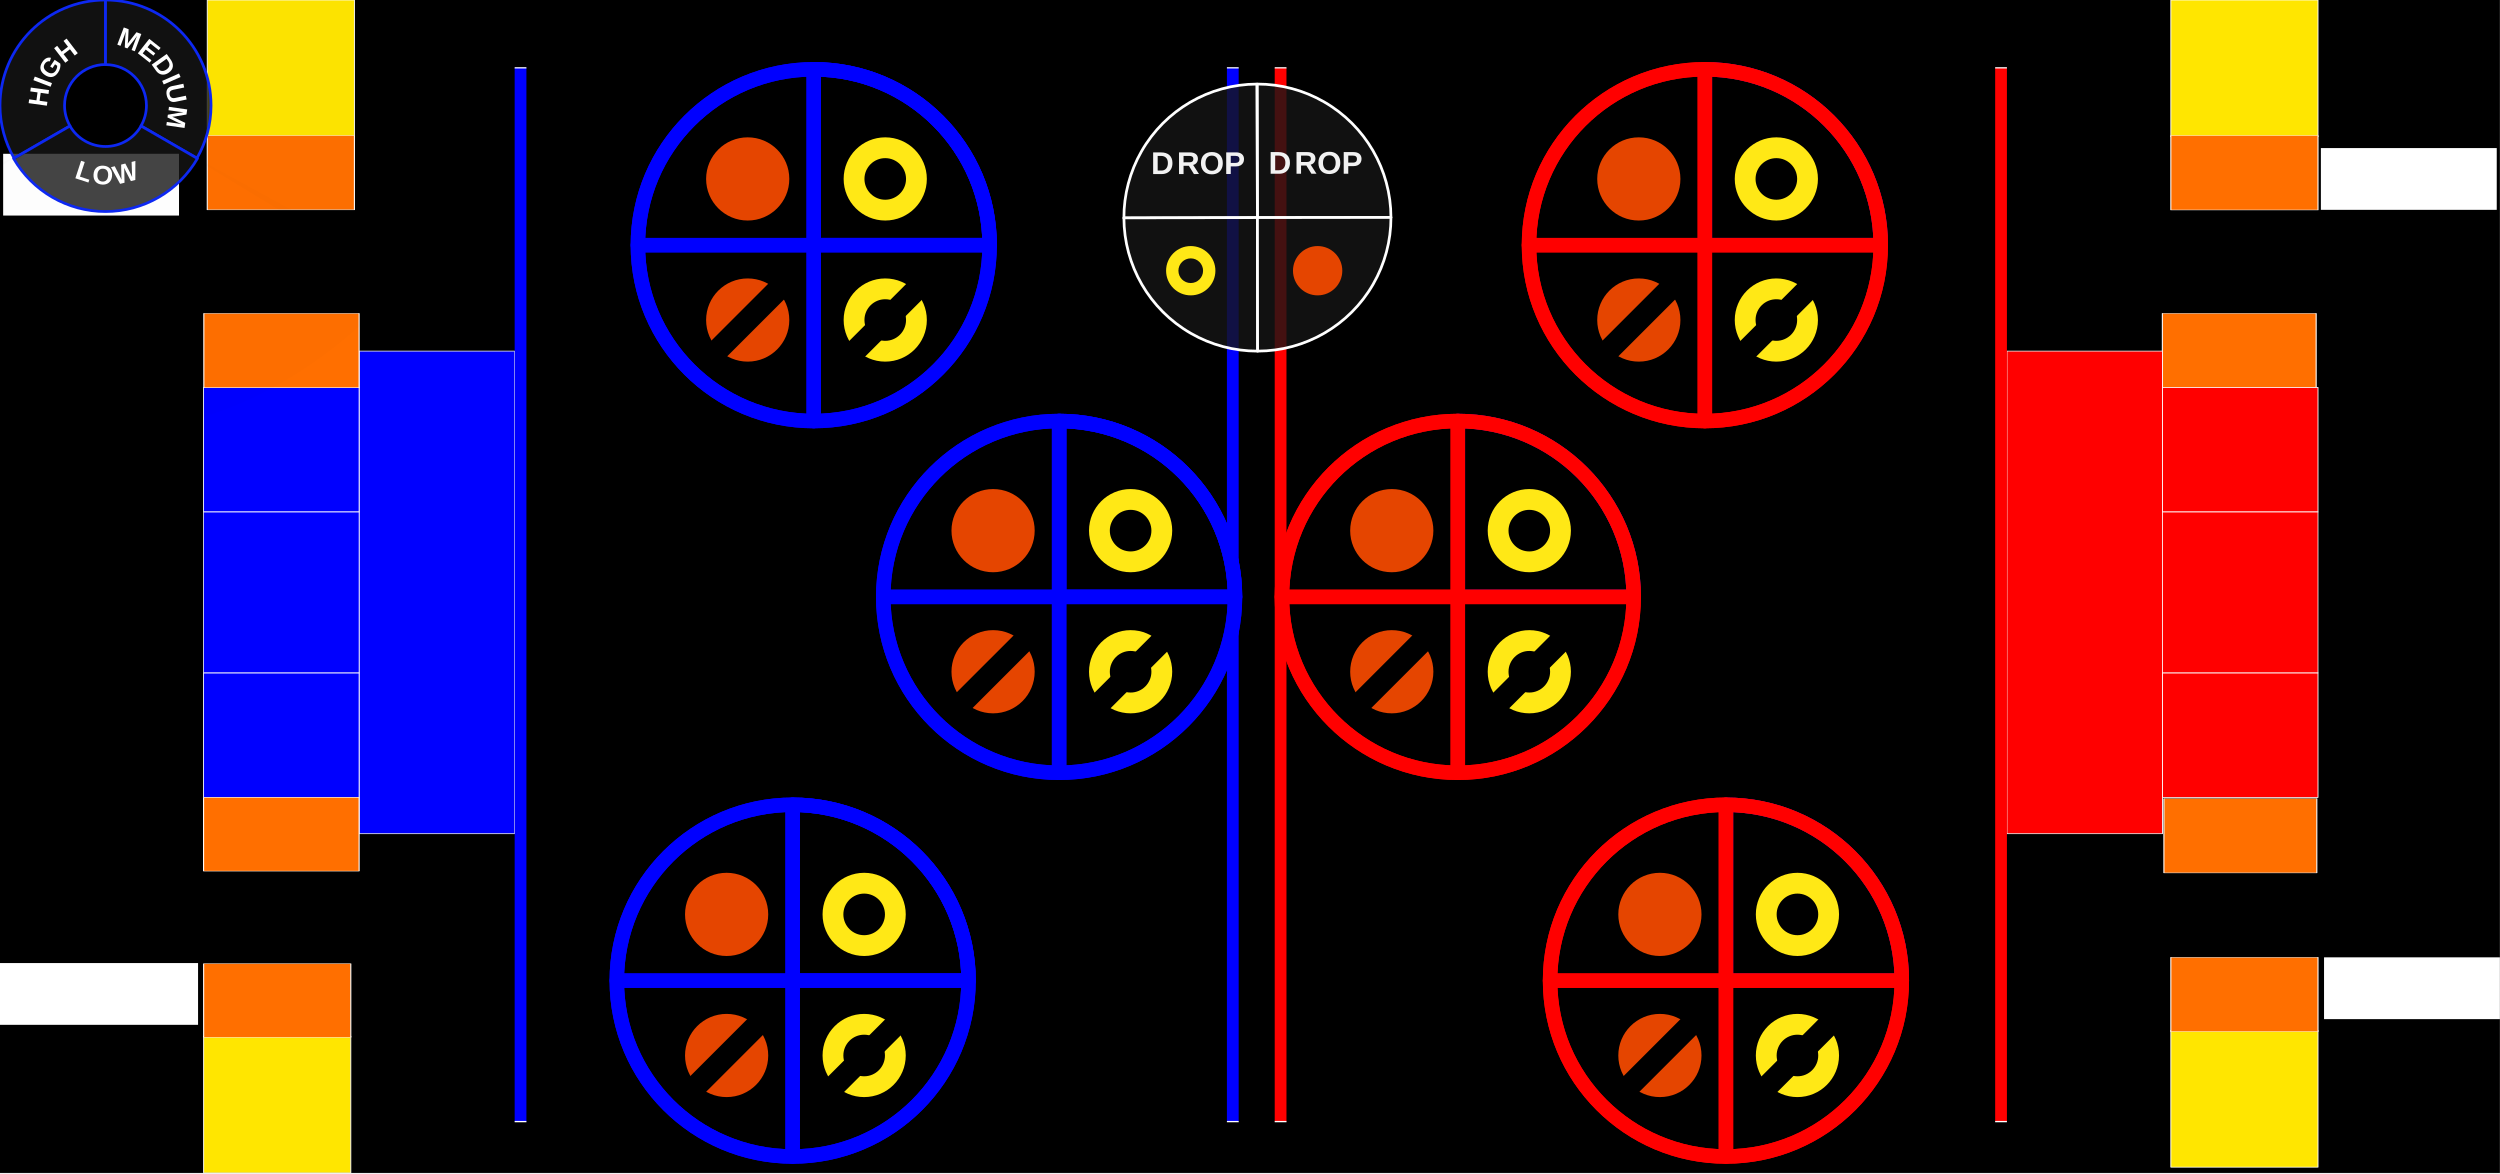
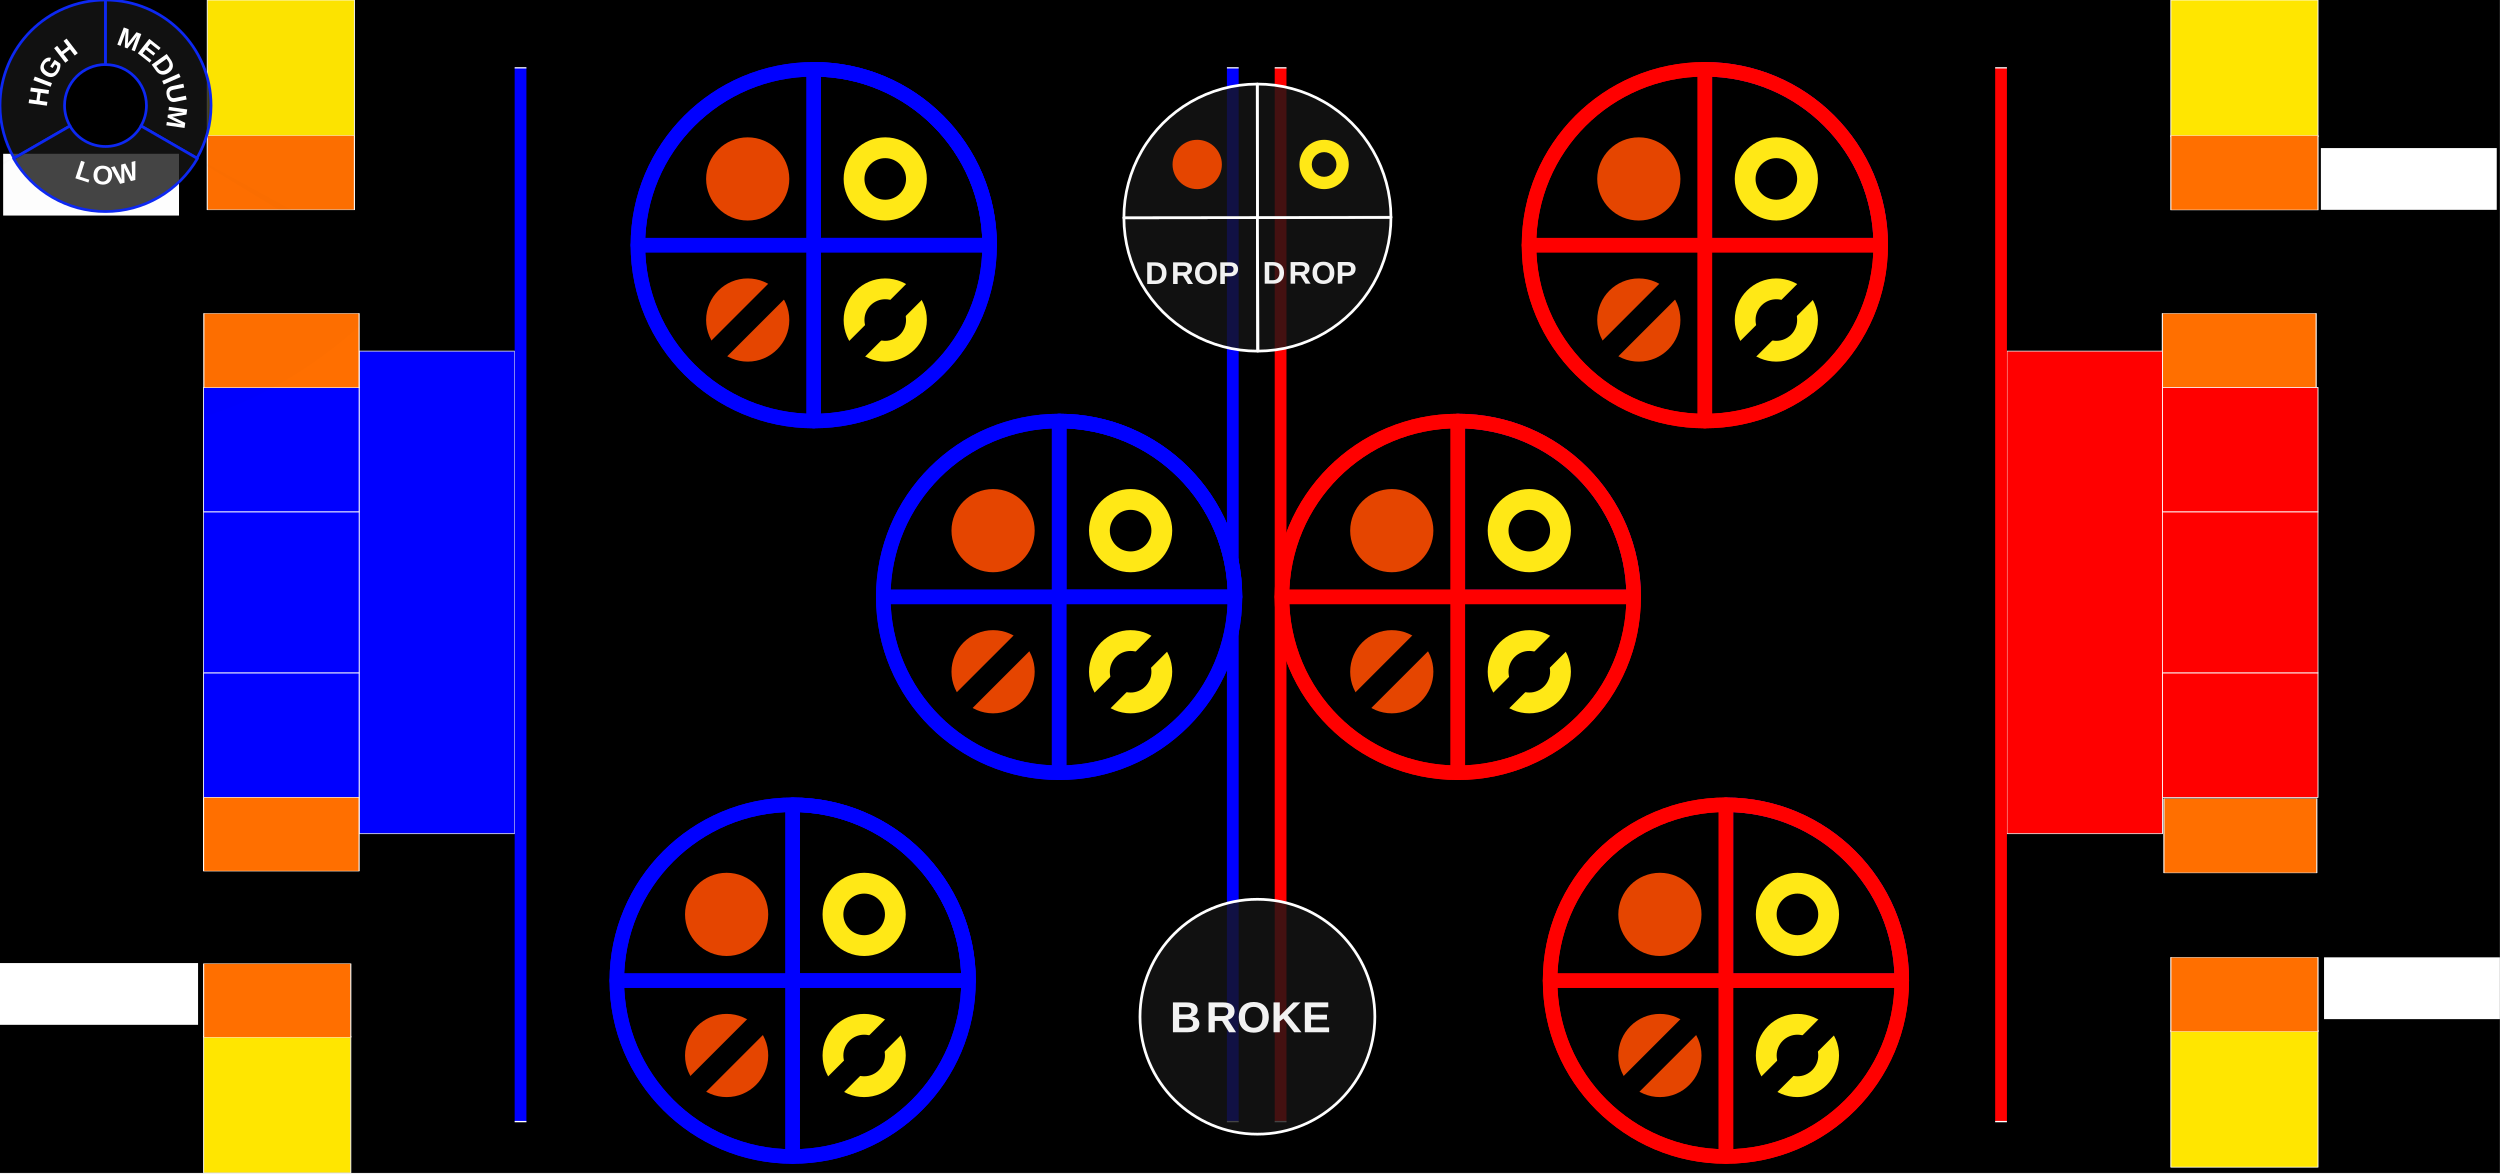
<svg xmlns="http://www.w3.org/2000/svg" width="100%" height="100%" viewBox="0 0 2991 1404" version="1.1" xml:space="preserve" style="fill-rule:evenodd;clip-rule:evenodd;stroke-linecap:round;stroke-linejoin:round;stroke-miterlimit:1.5;">
  <g id="court" transform="matrix(0.867579,0,0,1,-63.9296,-95.821)">
    <rect x="73.687" y="95.821" width="3447.38" height="1403.26" style="fill:none;" />
    <clipPath id="_clip1">
      <rect x="73.687" y="95.821" width="3447.38" height="1403.26" />
    </clipPath>
    <g clip-path="url(#_clip1)">
      <g transform="matrix(1.15263,0,0,1,-190.196,95)">
        <rect x="0.687" y="0.821" width="3447.38" height="1403.26" />
      </g>
      <g id="blue-hab-1" transform="matrix(1.58688,0,0,1.16247,-590.5,-126.235)">
        <rect x="730.623" y="552.385" width="135.168" height="496.688" style="fill:rgb(0,0,255);stroke:white;stroke-width:0.78px;" />
      </g>
      <g id="blue-hab-2" transform="matrix(1.15263,0,0,0.899596,-273.226,403.898)">
        <rect x="544.532" y="552.385" width="186.091" height="165.711" style="fill:rgb(0,0,255);stroke:white;stroke-width:1.05px;" />
      </g>
      <g id="blue-hab-3" transform="matrix(1.15263,0,0,0.899596,-273.226,62.3632)">
        <rect x="544.532" y="552.385" width="186.091" height="165.711" style="fill:rgb(0,0,255);stroke:white;stroke-width:1.05px;" />
      </g>
      <g id="blue-hab-4" transform="matrix(1.15263,0,0,1.16143,-273.226,66.8006)">
        <rect x="544.532" y="552.385" width="186.091" height="165.711" style="fill:rgb(0,0,255);stroke:white;stroke-width:0.92px;" />
      </g>
      <g id="blue-side-1">
        <g id="player-hatch" transform="matrix(1.15263,0,0,0.806735,-265.342,-50.8761)">
          <rect x="542.106" y="181.84" width="176.062" height="202.694" style="fill:rgb(255,230,0);stroke:white;stroke-width:1.1px;" />
        </g>
        <g id="player-cargo" transform="matrix(1.15263,0,0,0.4385,-265.342,178.277)">
          <rect x="542.106" y="181.84" width="176.062" height="202.694" style="fill:rgb(255,111,0);stroke:white;stroke-width:1.3px;" />
        </g>
        <g id="depot" transform="matrix(1.21612,0,0,0.4385,-304.487,391.021)">
          <rect x="542.106" y="181.84" width="176.062" height="202.694" style="fill:rgb(255,111,0);stroke:white;stroke-width:1.24px;" />
        </g>
        <g id="peek" transform="matrix(0.549338,0,0,3.00567,77.657,-511.59)">
          <rect x="0.687" y="263.306" width="441.453" height="24.583" style="fill:white;" />
        </g>
      </g>
      <g id="red-side-1" transform="matrix(-1,0,-0,1,3594.75,-6.84041)">
        <g id="player-hatch1" transform="matrix(1.15263,0,0,0.806735,-300.326,-44.0357)">
          <rect x="542.106" y="181.84" width="176.062" height="202.694" style="fill:rgb(255,230,0);stroke:white;stroke-width:1.1px;" />
        </g>
        <g id="player-cargo1" transform="matrix(1.15263,0,0,0.439155,-300.326,184.998)">
          <rect x="542.106" y="181.84" width="176.062" height="202.694" style="fill:rgb(255,111,0);stroke:white;stroke-width:1.29px;" />
        </g>
        <g id="depot1" transform="matrix(1.20459,0,0,0.439155,-325.955,397.743)">
          <rect x="542.106" y="181.84" width="176.062" height="202.694" style="fill:rgb(255,111,0);stroke:white;stroke-width:1.25px;" />
        </g>
        <g id="peek1" transform="matrix(0.549338,0,0,3.00567,77.657,-511.59)">
          <rect x="0.687" y="263.306" width="441.453" height="24.583" style="fill:white;" />
        </g>
      </g>
      <g id="blue-side-2" transform="matrix(1,0,0,-1,-4.3472,1601.74)">
        <g id="player-hatch2" transform="matrix(1.15263,0,0,0.806735,-265.98,-44.0357)">
          <rect x="542.106" y="181.84" width="176.062" height="202.694" style="fill:rgb(255,230,0);stroke:white;stroke-width:1.1px;" />
        </g>
        <g id="player-cargo2" transform="matrix(1.15263,0,0,0.434618,-265.98,185.823)">
          <rect x="542.106" y="181.84" width="176.062" height="202.694" style="fill:rgb(255,111,0);stroke:white;stroke-width:1.3px;" />
        </g>
        <g id="depot2" transform="matrix(1.21829,0,0,0.434618,-301.675,384.726)">
          <rect x="542.106" y="181.84" width="176.062" height="202.694" style="fill:rgb(255,111,0);stroke:white;stroke-width:1.24px;" />
        </g>
        <g id="peek2" transform="matrix(0.618697,0,0,3.00567,77.6093,-511.59)">
          <rect x="0.687" y="263.306" width="441.453" height="24.583" style="fill:white;" />
        </g>
      </g>
      <g id="red-side-2" transform="matrix(-1,0,0,-1,3599.1,1594.9)">
        <g id="player-hatch3" transform="matrix(1.15263,0,0,0.806735,-295.979,-44.0357)">
          <rect x="542.106" y="181.84" width="176.062" height="202.694" style="fill:rgb(255,230,0);stroke:white;stroke-width:1.1px;" />
        </g>
        <g id="player-cargo3" transform="matrix(1.15263,0,0,0.438519,-295.979,185.114)">
          <rect x="542.106" y="181.84" width="176.062" height="202.694" style="fill:rgb(255,111,0);stroke:white;stroke-width:1.3px;" />
        </g>
        <g id="depot3" transform="matrix(1.19773,0,0,0.438519,-318.806,375.012)">
          <rect x="542.106" y="181.84" width="176.062" height="202.694" style="fill:rgb(255,111,0);stroke:white;stroke-width:1.25px;" />
        </g>
        <g id="peek3" transform="matrix(0.549338,0,0,3.00567,77.657,-511.59)">
          <rect x="0.687" y="263.306" width="441.453" height="24.583" style="fill:white;" />
        </g>
      </g>
      <g id="red-hab-1" transform="matrix(-1.58688,0,0,1.16247,4215.15,-126.235)">
        <rect x="730.623" y="552.385" width="135.168" height="496.688" style="fill:rgb(255,0,0);stroke:white;stroke-width:0.78px;" />
      </g>
      <g id="red-hab-3" transform="matrix(-1.15263,0,0,0.899596,3897.88,403.898)">
        <rect x="544.532" y="552.385" width="186.091" height="165.711" style="fill:rgb(255,0,0);stroke:white;stroke-width:1.05px;" />
      </g>
      <g id="red-hab-2" transform="matrix(-1.15263,0,0,0.899596,3897.88,62.3632)">
        <rect x="544.532" y="552.385" width="186.091" height="165.711" style="fill:rgb(255,0,0);stroke:white;stroke-width:1.05px;" />
      </g>
      <g id="red-hab-4" transform="matrix(-1.15263,0,0,1.16143,3897.88,66.8006)">
        <rect x="544.532" y="552.385" width="186.091" height="165.711" style="fill:rgb(255,0,0);stroke:white;stroke-width:0.92px;" />
      </g>
      <g transform="matrix(0.0367196,0,0,51.2847,2825.01,-13326.6)">
        <rect x="0.687" y="263.306" width="441.453" height="24.583" style="fill:rgb(255,0,0);stroke:white;stroke-width:0.03px;" />
      </g>
      <g transform="matrix(0.0367196,0,0,51.2847,1831.51,-13326.6)">
        <rect x="0.687" y="263.306" width="441.453" height="24.583" style="fill:rgb(255,0,0);stroke:white;stroke-width:0.03px;" />
      </g>
      <g transform="matrix(0.0367196,0,0,51.2847,1765.59,-13326.6)">
        <rect x="0.687" y="263.306" width="441.453" height="24.583" style="fill:rgb(0,0,255);stroke:white;stroke-width:0.03px;" />
      </g>
      <g transform="matrix(0.0367196,0,0,51.2847,783.384,-13326.6)">
        <rect x="0.687" y="263.306" width="441.453" height="24.583" style="fill:rgb(0,0,255);stroke:white;stroke-width:0.03px;" />
      </g>
      <g id="blue-cargo" transform="matrix(1.15263,0,0,1,196.424,-102.915)">
        <g id="cargo-miss">
          <g transform="matrix(6.12323e-17,-1,1,6.12323e-17,247.804,2073.5)">
            <path d="M1160.65,702.452C1044.45,702.452 950.257,796.649 950.257,912.846L1160.65,912.846L1160.65,702.452Z" />
          </g>
          <g>
            <g transform="matrix(1.2511,0,0,1.2511,-289.789,49.8431)">
              <circle cx="1096.18" cy="761.385" r="39.778" style="fill:rgb(229,69,0);" />
            </g>
            <g transform="matrix(1,0,0,1,-25.3811,73.5226)">
              <path d="M1156.8,879.125L1057.26,978.657" style="fill:none;stroke:black;stroke-width:26.67px;" />
            </g>
          </g>
        </g>
        <g id="hatch">
          <g transform="matrix(-1.83697e-16,1,-1,-1.83697e-16,2073.5,-247.804)">
            <path d="M1160.65,702.452C1044.45,702.452 950.257,796.649 950.257,912.846L1160.65,912.846L1160.65,702.452Z" style="stroke:rgb(0,0,255);stroke-width:17.33px;" />
          </g>
          <g transform="matrix(1.2511,0,0,1.2511,-125.251,-118.967)">
            <path d="M1096.18,721.608C1118.14,721.608 1135.96,739.431 1135.96,761.385C1135.96,783.339 1118.14,801.163 1096.18,801.163C1074.23,801.163 1056.41,783.339 1056.41,761.385C1056.41,739.431 1074.23,721.608 1096.18,721.608ZM1096.18,741.496C1107.16,741.496 1116.07,750.408 1116.07,761.385C1116.07,772.362 1107.16,781.274 1096.18,781.274C1085.21,781.274 1076.3,772.362 1076.3,761.385C1076.3,750.408 1085.21,741.496 1096.18,741.496Z" style="fill:rgb(255,232,22);" />
          </g>
        </g>
        <g id="hatch-miss">
          <g transform="matrix(-1,-1.22465e-16,1.22465e-16,-1,2321.3,1825.69)">
            <path d="M1160.65,702.452C1044.45,702.452 950.257,796.649 950.257,912.846L1160.65,912.846L1160.65,702.452Z" />
          </g>
          <g>
            <g transform="matrix(1.2511,0,0,1.2511,-125.251,49.8431)">
              <path d="M1096.18,721.608C1118.14,721.608 1135.96,739.431 1135.96,761.385C1135.96,783.339 1118.14,801.163 1096.18,801.163C1074.23,801.163 1056.41,783.339 1056.41,761.385C1056.41,739.431 1074.23,721.608 1096.18,721.608ZM1096.18,741.496C1107.16,741.496 1116.07,750.408 1116.07,761.385C1116.07,772.362 1107.16,781.274 1096.18,781.274C1085.21,781.274 1076.3,772.362 1076.3,761.385C1076.3,750.408 1085.21,741.496 1096.18,741.496Z" style="fill:rgb(255,232,22);" />
            </g>
            <g transform="matrix(1,0,0,1,139.937,73.5226)">
              <path d="M1156.8,879.125L1057.26,978.657" style="fill:none;stroke:black;stroke-width:26.67px;" />
            </g>
          </g>
        </g>
        <g id="cargo">
          <path d="M1160.65,702.452C1044.45,702.452 950.257,796.649 950.257,912.846L1160.65,912.846L1160.65,702.452Z" />
          <g transform="matrix(1.2511,0,0,1.2511,-289.789,-118.967)">
            <circle cx="1096.18" cy="761.385" r="39.778" style="fill:rgb(229,69,0);" />
          </g>
        </g>
        <circle cx="1160.65" cy="912.846" r="210.394" style="fill:none;stroke:rgb(0,0,255);stroke-width:17.33px;" />
        <g transform="matrix(-1.83697e-16,1,-1,-1.83697e-16,2073.5,-247.804)">
          <path d="M1160.65,702.452C1044.45,702.452 950.257,796.649 950.257,912.846L1160.65,912.846L1160.65,702.452Z" style="fill:none;stroke:rgb(0,0,255);stroke-width:17.33px;" />
        </g>
        <g transform="matrix(-1,-1.22465e-16,1.22465e-16,-1,2321.3,1825.69)">
          <path d="M1160.65,702.452C1044.45,702.452 950.257,796.649 950.257,912.846L1160.65,912.846L1160.65,702.452Z" style="fill:none;stroke:rgb(0,0,255);stroke-width:17.33px;" />
        </g>
        <g transform="matrix(6.12323e-17,-1,1,6.12323e-17,247.804,2073.5)">
          <path d="M1160.65,702.452C1044.45,702.452 950.257,796.649 950.257,912.846L1160.65,912.846L1160.65,702.452Z" style="fill:none;stroke:rgb(0,0,255);stroke-width:17.33px;" />
        </g>
        <path d="M1160.65,702.452C1044.45,702.452 950.257,796.649 950.257,912.846L1160.65,912.846L1160.65,702.452Z" style="fill:none;stroke:rgb(0,0,255);stroke-width:17.33px;" />
      </g>
      <g id="red-cargo" transform="matrix(1.15263,0,-0,1,746.226,-102.915)">
        <g id="cargo-miss1">
          <g transform="matrix(6.12323e-17,-1,1,6.12323e-17,247.804,2073.5)">
            <path d="M1160.65,702.452C1044.45,702.452 950.257,796.649 950.257,912.846L1160.65,912.846L1160.65,702.452Z" />
          </g>
          <g>
            <g transform="matrix(1.2511,0,0,1.2511,-289.789,49.8431)">
              <circle cx="1096.18" cy="761.385" r="39.778" style="fill:rgb(229,69,0);" />
            </g>
            <g transform="matrix(1,0,0,1,-25.3811,73.5226)">
              <path d="M1156.8,879.125L1057.26,978.657" style="fill:none;stroke:black;stroke-width:26.67px;" />
            </g>
          </g>
        </g>
        <g id="hatch1">
          <g transform="matrix(-1.83697e-16,1,-1,-1.83697e-16,2073.5,-247.804)">
            <path d="M1160.65,702.452C1044.45,702.452 950.257,796.649 950.257,912.846L1160.65,912.846L1160.65,702.452Z" style="stroke:rgb(0,0,255);stroke-width:17.33px;" />
          </g>
          <g transform="matrix(1.2511,0,0,1.2511,-125.251,-118.967)">
            <path d="M1096.18,721.608C1118.14,721.608 1135.96,739.431 1135.96,761.385C1135.96,783.339 1118.14,801.163 1096.18,801.163C1074.23,801.163 1056.41,783.339 1056.41,761.385C1056.41,739.431 1074.23,721.608 1096.18,721.608ZM1096.18,741.496C1107.16,741.496 1116.07,750.408 1116.07,761.385C1116.07,772.362 1107.16,781.274 1096.18,781.274C1085.21,781.274 1076.3,772.362 1076.3,761.385C1076.3,750.408 1085.21,741.496 1096.18,741.496Z" style="fill:rgb(255,232,22);" />
          </g>
        </g>
        <g id="hatch-miss1">
          <g transform="matrix(-1,-1.22465e-16,1.22465e-16,-1,2321.3,1825.69)">
            <path d="M1160.65,702.452C1044.45,702.452 950.257,796.649 950.257,912.846L1160.65,912.846L1160.65,702.452Z" />
          </g>
          <g>
            <g transform="matrix(1.2511,0,0,1.2511,-125.251,49.8431)">
              <path d="M1096.18,721.608C1118.14,721.608 1135.96,739.431 1135.96,761.385C1135.96,783.339 1118.14,801.163 1096.18,801.163C1074.23,801.163 1056.41,783.339 1056.41,761.385C1056.41,739.431 1074.23,721.608 1096.18,721.608ZM1096.18,741.496C1107.16,741.496 1116.07,750.408 1116.07,761.385C1116.07,772.362 1107.16,781.274 1096.18,781.274C1085.21,781.274 1076.3,772.362 1076.3,761.385C1076.3,750.408 1085.21,741.496 1096.18,741.496Z" style="fill:rgb(255,232,22);" />
            </g>
            <g transform="matrix(1,0,0,1,139.937,73.5226)">
              <path d="M1156.8,879.125L1057.26,978.657" style="fill:none;stroke:black;stroke-width:26.67px;" />
            </g>
          </g>
        </g>
        <g id="cargo1">
          <path d="M1160.65,702.452C1044.45,702.452 950.257,796.649 950.257,912.846L1160.65,912.846L1160.65,702.452Z" />
          <g transform="matrix(1.2511,0,0,1.2511,-289.789,-118.967)">
            <circle cx="1096.18" cy="761.385" r="39.778" style="fill:rgb(229,69,0);" />
          </g>
        </g>
        <circle cx="1160.65" cy="912.846" r="210.394" style="fill:none;stroke:rgb(255,0,0);stroke-width:17.33px;" />
        <g transform="matrix(-1.83697e-16,1,-1,-1.83697e-16,2073.5,-247.804)">
          <path d="M1160.65,702.452C1044.45,702.452 950.257,796.649 950.257,912.846L1160.65,912.846L1160.65,702.452Z" style="fill:none;stroke:rgb(255,0,0);stroke-width:17.33px;" />
        </g>
        <g transform="matrix(-1,-1.22465e-16,1.22465e-16,-1,2321.3,1825.69)">
          <path d="M1160.65,702.452C1044.45,702.452 950.257,796.649 950.257,912.846L1160.65,912.846L1160.65,702.452Z" style="fill:none;stroke:rgb(255,0,0);stroke-width:17.33px;" />
        </g>
        <g transform="matrix(6.12323e-17,-1,1,6.12323e-17,247.804,2073.5)">
          <path d="M1160.65,702.452C1044.45,702.452 950.257,796.649 950.257,912.846L1160.65,912.846L1160.65,702.452Z" style="fill:none;stroke:rgb(255,0,0);stroke-width:17.33px;" />
        </g>
        <path d="M1160.65,702.452C1044.45,702.452 950.257,796.649 950.257,912.846L1160.65,912.846L1160.65,702.452Z" style="fill:none;stroke:rgb(255,0,0);stroke-width:17.33px;" />
      </g>
      <g id="blue-rocket-2" transform="matrix(1.15263,0,0,1,-141.946,-523.702)">
        <g id="cargo-miss2">
          <g transform="matrix(6.12323e-17,-1,1,6.12323e-17,247.804,2073.5)">
            <path d="M1160.65,702.452C1044.45,702.452 950.257,796.649 950.257,912.846L1160.65,912.846L1160.65,702.452Z" />
          </g>
          <g>
            <g transform="matrix(1.2511,0,0,1.2511,-289.789,49.8431)">
              <circle cx="1096.18" cy="761.385" r="39.778" style="fill:rgb(229,69,0);" />
            </g>
            <g transform="matrix(1,0,0,1,-25.3811,73.5226)">
              <path d="M1156.8,879.125L1057.26,978.657" style="fill:none;stroke:black;stroke-width:26.67px;" />
            </g>
          </g>
        </g>
        <g id="hatch2">
          <g transform="matrix(-1.83697e-16,1,-1,-1.83697e-16,2073.5,-247.804)">
            <path d="M1160.65,702.452C1044.45,702.452 950.257,796.649 950.257,912.846L1160.65,912.846L1160.65,702.452Z" style="stroke:rgb(0,0,255);stroke-width:17.33px;" />
          </g>
          <g transform="matrix(1.2511,0,0,1.2511,-125.251,-118.967)">
            <path d="M1096.18,721.608C1118.14,721.608 1135.96,739.431 1135.96,761.385C1135.96,783.339 1118.14,801.163 1096.18,801.163C1074.23,801.163 1056.41,783.339 1056.41,761.385C1056.41,739.431 1074.23,721.608 1096.18,721.608ZM1096.18,741.496C1107.16,741.496 1116.07,750.408 1116.07,761.385C1116.07,772.362 1107.16,781.274 1096.18,781.274C1085.21,781.274 1076.3,772.362 1076.3,761.385C1076.3,750.408 1085.21,741.496 1096.18,741.496Z" style="fill:rgb(255,232,22);" />
          </g>
        </g>
        <g id="hatch-miss2">
          <g transform="matrix(-1,-1.22465e-16,1.22465e-16,-1,2321.3,1825.69)">
            <path d="M1160.65,702.452C1044.45,702.452 950.257,796.649 950.257,912.846L1160.65,912.846L1160.65,702.452Z" />
          </g>
          <g>
            <g transform="matrix(1.2511,0,0,1.2511,-125.251,49.8431)">
              <path d="M1096.18,721.608C1118.14,721.608 1135.96,739.431 1135.96,761.385C1135.96,783.339 1118.14,801.163 1096.18,801.163C1074.23,801.163 1056.41,783.339 1056.41,761.385C1056.41,739.431 1074.23,721.608 1096.18,721.608ZM1096.18,741.496C1107.16,741.496 1116.07,750.408 1116.07,761.385C1116.07,772.362 1107.16,781.274 1096.18,781.274C1085.21,781.274 1076.3,772.362 1076.3,761.385C1076.3,750.408 1085.21,741.496 1096.18,741.496Z" style="fill:rgb(255,232,22);" />
            </g>
            <g transform="matrix(1,0,0,1,139.937,73.5226)">
              <path d="M1156.8,879.125L1057.26,978.657" style="fill:none;stroke:black;stroke-width:26.67px;" />
            </g>
          </g>
        </g>
        <g id="cargo2">
          <path d="M1160.65,702.452C1044.45,702.452 950.257,796.649 950.257,912.846L1160.65,912.846L1160.65,702.452Z" />
          <g transform="matrix(1.2511,0,0,1.2511,-289.789,-118.967)">
            <circle cx="1096.18" cy="761.385" r="39.778" style="fill:rgb(229,69,0);" />
          </g>
        </g>
        <circle cx="1160.65" cy="912.846" r="210.394" style="fill:none;stroke:rgb(0,0,255);stroke-width:17.33px;" />
        <g transform="matrix(-1.83697e-16,1,-1,-1.83697e-16,2073.5,-247.804)">
          <path d="M1160.65,702.452C1044.45,702.452 950.257,796.649 950.257,912.846L1160.65,912.846L1160.65,702.452Z" style="fill:none;stroke:rgb(0,0,255);stroke-width:17.33px;" />
        </g>
        <g transform="matrix(-1,-1.22465e-16,1.22465e-16,-1,2321.3,1825.69)">
          <path d="M1160.65,702.452C1044.45,702.452 950.257,796.649 950.257,912.846L1160.65,912.846L1160.65,702.452Z" style="fill:none;stroke:rgb(0,0,255);stroke-width:17.33px;" />
        </g>
        <g transform="matrix(6.12323e-17,-1,1,6.12323e-17,247.804,2073.5)">
          <path d="M1160.65,702.452C1044.45,702.452 950.257,796.649 950.257,912.846L1160.65,912.846L1160.65,702.452Z" style="fill:none;stroke:rgb(0,0,255);stroke-width:17.33px;" />
        </g>
        <path d="M1160.65,702.452C1044.45,702.452 950.257,796.649 950.257,912.846L1160.65,912.846L1160.65,702.452Z" style="fill:none;stroke:rgb(0,0,255);stroke-width:17.33px;" />
      </g>
      <g id="red-rocket-2" transform="matrix(1.15263,0,-0,1,1086.9,-523.702)">
        <g id="cargo-miss3">
          <g transform="matrix(6.12323e-17,-1,1,6.12323e-17,247.804,2073.5)">
            <path d="M1160.65,702.452C1044.45,702.452 950.257,796.649 950.257,912.846L1160.65,912.846L1160.65,702.452Z" />
          </g>
          <g>
            <g transform="matrix(1.2511,0,0,1.2511,-289.789,49.8431)">
              <circle cx="1096.18" cy="761.385" r="39.778" style="fill:rgb(229,69,0);" />
            </g>
            <g transform="matrix(1,0,0,1,-25.3811,73.5226)">
              <path d="M1156.8,879.125L1057.26,978.657" style="fill:none;stroke:black;stroke-width:26.67px;" />
            </g>
          </g>
        </g>
        <g id="hatch3">
          <g transform="matrix(-1.83697e-16,1,-1,-1.83697e-16,2073.5,-247.804)">
            <path d="M1160.65,702.452C1044.45,702.452 950.257,796.649 950.257,912.846L1160.65,912.846L1160.65,702.452Z" style="stroke:rgb(0,0,255);stroke-width:17.33px;" />
          </g>
          <g transform="matrix(1.2511,0,0,1.2511,-125.251,-118.967)">
            <path d="M1096.18,721.608C1118.14,721.608 1135.96,739.431 1135.96,761.385C1135.96,783.339 1118.14,801.163 1096.18,801.163C1074.23,801.163 1056.41,783.339 1056.41,761.385C1056.41,739.431 1074.23,721.608 1096.18,721.608ZM1096.18,741.496C1107.16,741.496 1116.07,750.408 1116.07,761.385C1116.07,772.362 1107.16,781.274 1096.18,781.274C1085.21,781.274 1076.3,772.362 1076.3,761.385C1076.3,750.408 1085.21,741.496 1096.18,741.496Z" style="fill:rgb(255,232,22);" />
          </g>
        </g>
        <g id="hatch-miss3">
          <g transform="matrix(-1,-1.22465e-16,1.22465e-16,-1,2321.3,1825.69)">
            <path d="M1160.65,702.452C1044.45,702.452 950.257,796.649 950.257,912.846L1160.65,912.846L1160.65,702.452Z" />
          </g>
          <g>
            <g transform="matrix(1.2511,0,0,1.2511,-125.251,49.8431)">
              <path d="M1096.18,721.608C1118.14,721.608 1135.96,739.431 1135.96,761.385C1135.96,783.339 1118.14,801.163 1096.18,801.163C1074.23,801.163 1056.41,783.339 1056.41,761.385C1056.41,739.431 1074.23,721.608 1096.18,721.608ZM1096.18,741.496C1107.16,741.496 1116.07,750.408 1116.07,761.385C1116.07,772.362 1107.16,781.274 1096.18,781.274C1085.21,781.274 1076.3,772.362 1076.3,761.385C1076.3,750.408 1085.21,741.496 1096.18,741.496Z" style="fill:rgb(255,232,22);" />
            </g>
            <g transform="matrix(1,0,0,1,139.937,73.5226)">
              <path d="M1156.8,879.125L1057.26,978.657" style="fill:none;stroke:black;stroke-width:26.67px;" />
            </g>
          </g>
        </g>
        <g id="cargo3">
          <path d="M1160.65,702.452C1044.45,702.452 950.257,796.649 950.257,912.846L1160.65,912.846L1160.65,702.452Z" />
          <g transform="matrix(1.2511,0,0,1.2511,-289.789,-118.967)">
            <circle cx="1096.18" cy="761.385" r="39.778" style="fill:rgb(229,69,0);" />
          </g>
        </g>
        <circle cx="1160.65" cy="912.846" r="210.394" style="fill:none;stroke:rgb(255,0,0);stroke-width:17.33px;" />
        <g transform="matrix(-1.83697e-16,1,-1,-1.83697e-16,2073.5,-247.804)">
          <path d="M1160.65,702.452C1044.45,702.452 950.257,796.649 950.257,912.846L1160.65,912.846L1160.65,702.452Z" style="fill:none;stroke:rgb(255,0,0);stroke-width:17.33px;" />
        </g>
        <g transform="matrix(-1,-1.22465e-16,1.22465e-16,-1,2321.3,1825.69)">
          <path d="M1160.65,702.452C1044.45,702.452 950.257,796.649 950.257,912.846L1160.65,912.846L1160.65,702.452Z" style="fill:none;stroke:rgb(255,0,0);stroke-width:17.33px;" />
        </g>
        <g transform="matrix(6.12323e-17,-1,1,6.12323e-17,247.804,2073.5)">
          <path d="M1160.65,702.452C1044.45,702.452 950.257,796.649 950.257,912.846L1160.65,912.846L1160.65,702.452Z" style="fill:none;stroke:rgb(255,0,0);stroke-width:17.33px;" />
        </g>
        <path d="M1160.65,702.452C1044.45,702.452 950.257,796.649 950.257,912.846L1160.65,912.846L1160.65,702.452Z" style="fill:none;stroke:rgb(255,0,0);stroke-width:17.33px;" />
      </g>
      <g id="blue-rocket-1" transform="matrix(1.15263,0,0,1,-171.021,356.203)">
        <g id="cargo-miss4">
          <g transform="matrix(6.12323e-17,-1,1,6.12323e-17,247.804,2073.5)">
            <path d="M1160.65,702.452C1044.45,702.452 950.257,796.649 950.257,912.846L1160.65,912.846L1160.65,702.452Z" />
          </g>
          <g>
            <g transform="matrix(1.2511,0,0,1.2511,-289.789,49.8431)">
              <circle cx="1096.18" cy="761.385" r="39.778" style="fill:rgb(229,69,0);" />
            </g>
            <g transform="matrix(1,0,0,1,-25.3811,73.5226)">
              <path d="M1156.8,879.125L1057.26,978.657" style="fill:none;stroke:black;stroke-width:26.67px;" />
            </g>
          </g>
        </g>
        <g id="hatch4">
          <g transform="matrix(-1.83697e-16,1,-1,-1.83697e-16,2073.5,-247.804)">
            <path d="M1160.65,702.452C1044.45,702.452 950.257,796.649 950.257,912.846L1160.65,912.846L1160.65,702.452Z" style="stroke:rgb(0,0,255);stroke-width:17.33px;" />
          </g>
          <g transform="matrix(1.2511,0,0,1.2511,-125.251,-118.967)">
            <path d="M1096.18,721.608C1118.14,721.608 1135.96,739.431 1135.96,761.385C1135.96,783.339 1118.14,801.163 1096.18,801.163C1074.23,801.163 1056.41,783.339 1056.41,761.385C1056.41,739.431 1074.23,721.608 1096.18,721.608ZM1096.18,741.496C1107.16,741.496 1116.07,750.408 1116.07,761.385C1116.07,772.362 1107.16,781.274 1096.18,781.274C1085.21,781.274 1076.3,772.362 1076.3,761.385C1076.3,750.408 1085.21,741.496 1096.18,741.496Z" style="fill:rgb(255,232,22);" />
          </g>
        </g>
        <g id="hatch-miss4">
          <g transform="matrix(-1,-1.22465e-16,1.22465e-16,-1,2321.3,1825.69)">
            <path d="M1160.65,702.452C1044.45,702.452 950.257,796.649 950.257,912.846L1160.65,912.846L1160.65,702.452Z" />
          </g>
          <g>
            <g transform="matrix(1.2511,0,0,1.2511,-125.251,49.8431)">
              <path d="M1096.18,721.608C1118.14,721.608 1135.96,739.431 1135.96,761.385C1135.96,783.339 1118.14,801.163 1096.18,801.163C1074.23,801.163 1056.41,783.339 1056.41,761.385C1056.41,739.431 1074.23,721.608 1096.18,721.608ZM1096.18,741.496C1107.16,741.496 1116.07,750.408 1116.07,761.385C1116.07,772.362 1107.16,781.274 1096.18,781.274C1085.21,781.274 1076.3,772.362 1076.3,761.385C1076.3,750.408 1085.21,741.496 1096.18,741.496Z" style="fill:rgb(255,232,22);" />
            </g>
            <g transform="matrix(1,0,0,1,139.937,73.5226)">
              <path d="M1156.8,879.125L1057.26,978.657" style="fill:none;stroke:black;stroke-width:26.67px;" />
            </g>
          </g>
        </g>
        <g id="cargo4">
          <path d="M1160.65,702.452C1044.45,702.452 950.257,796.649 950.257,912.846L1160.65,912.846L1160.65,702.452Z" />
          <g transform="matrix(1.2511,0,0,1.2511,-289.789,-118.967)">
            <circle cx="1096.18" cy="761.385" r="39.778" style="fill:rgb(229,69,0);" />
          </g>
        </g>
        <circle cx="1160.65" cy="912.846" r="210.394" style="fill:none;stroke:rgb(0,0,255);stroke-width:17.33px;" />
        <g transform="matrix(-1.83697e-16,1,-1,-1.83697e-16,2073.5,-247.804)">
          <path d="M1160.65,702.452C1044.45,702.452 950.257,796.649 950.257,912.846L1160.65,912.846L1160.65,702.452Z" style="fill:none;stroke:rgb(0,0,255);stroke-width:17.33px;" />
        </g>
        <g transform="matrix(-1,-1.22465e-16,1.22465e-16,-1,2321.3,1825.69)">
          <path d="M1160.65,702.452C1044.45,702.452 950.257,796.649 950.257,912.846L1160.65,912.846L1160.65,702.452Z" style="fill:none;stroke:rgb(0,0,255);stroke-width:17.33px;" />
        </g>
        <g transform="matrix(6.12323e-17,-1,1,6.12323e-17,247.804,2073.5)">
          <path d="M1160.65,702.452C1044.45,702.452 950.257,796.649 950.257,912.846L1160.65,912.846L1160.65,702.452Z" style="fill:none;stroke:rgb(0,0,255);stroke-width:17.33px;" />
        </g>
        <path d="M1160.65,702.452C1044.45,702.452 950.257,796.649 950.257,912.846L1160.65,912.846L1160.65,702.452Z" style="fill:none;stroke:rgb(0,0,255);stroke-width:17.33px;" />
      </g>
      <g id="red-rocket-1" transform="matrix(1.15263,0,-0,1,1115.98,356.203)">
        <g id="cargo-miss5">
          <g transform="matrix(6.12323e-17,-1,1,6.12323e-17,247.804,2073.5)">
            <path d="M1160.65,702.452C1044.45,702.452 950.257,796.649 950.257,912.846L1160.65,912.846L1160.65,702.452Z" />
          </g>
          <g>
            <g transform="matrix(1.2511,0,0,1.2511,-289.789,49.8431)">
              <circle cx="1096.18" cy="761.385" r="39.778" style="fill:rgb(229,69,0);" />
            </g>
            <g transform="matrix(1,0,0,1,-25.3811,73.5226)">
              <path d="M1156.8,879.125L1057.26,978.657" style="fill:none;stroke:black;stroke-width:26.67px;" />
            </g>
          </g>
        </g>
        <g id="hatch5">
          <g transform="matrix(-1.83697e-16,1,-1,-1.83697e-16,2073.5,-247.804)">
            <path d="M1160.65,702.452C1044.45,702.452 950.257,796.649 950.257,912.846L1160.65,912.846L1160.65,702.452Z" style="stroke:rgb(0,0,255);stroke-width:17.33px;" />
          </g>
          <g transform="matrix(1.2511,0,0,1.2511,-125.251,-118.967)">
            <path d="M1096.18,721.608C1118.14,721.608 1135.96,739.431 1135.96,761.385C1135.96,783.339 1118.14,801.163 1096.18,801.163C1074.23,801.163 1056.41,783.339 1056.41,761.385C1056.41,739.431 1074.23,721.608 1096.18,721.608ZM1096.18,741.496C1107.16,741.496 1116.07,750.408 1116.07,761.385C1116.07,772.362 1107.16,781.274 1096.18,781.274C1085.21,781.274 1076.3,772.362 1076.3,761.385C1076.3,750.408 1085.21,741.496 1096.18,741.496Z" style="fill:rgb(255,232,22);" />
          </g>
        </g>
        <g id="hatch-miss5">
          <g transform="matrix(-1,-1.22465e-16,1.22465e-16,-1,2321.3,1825.69)">
            <path d="M1160.65,702.452C1044.45,702.452 950.257,796.649 950.257,912.846L1160.65,912.846L1160.65,702.452Z" />
          </g>
          <g>
            <g transform="matrix(1.2511,0,0,1.2511,-125.251,49.8431)">
              <path d="M1096.18,721.608C1118.14,721.608 1135.96,739.431 1135.96,761.385C1135.96,783.339 1118.14,801.163 1096.18,801.163C1074.23,801.163 1056.41,783.339 1056.41,761.385C1056.41,739.431 1074.23,721.608 1096.18,721.608ZM1096.18,741.496C1107.16,741.496 1116.07,750.408 1116.07,761.385C1116.07,772.362 1107.16,781.274 1096.18,781.274C1085.21,781.274 1076.3,772.362 1076.3,761.385C1076.3,750.408 1085.21,741.496 1096.18,741.496Z" style="fill:rgb(255,232,22);" />
            </g>
            <g transform="matrix(1,0,0,1,139.937,73.5226)">
              <path d="M1156.8,879.125L1057.26,978.657" style="fill:none;stroke:black;stroke-width:26.67px;" />
            </g>
          </g>
        </g>
        <g id="cargo5">
          <path d="M1160.65,702.452C1044.45,702.452 950.257,796.649 950.257,912.846L1160.65,912.846L1160.65,702.452Z" />
          <g transform="matrix(1.2511,0,0,1.2511,-289.789,-118.967)">
            <circle cx="1096.18" cy="761.385" r="39.778" style="fill:rgb(229,69,0);" />
          </g>
        </g>
        <circle cx="1160.65" cy="912.846" r="210.394" style="fill:none;stroke:rgb(255,0,0);stroke-width:17.33px;" />
        <g transform="matrix(-1.83697e-16,1,-1,-1.83697e-16,2073.5,-247.804)">
          <path d="M1160.65,702.452C1044.45,702.452 950.257,796.649 950.257,912.846L1160.65,912.846L1160.65,702.452Z" style="fill:none;stroke:rgb(255,0,0);stroke-width:17.33px;" />
        </g>
        <g transform="matrix(-1,-1.22465e-16,1.22465e-16,-1,2321.3,1825.69)">
          <path d="M1160.65,702.452C1044.45,702.452 950.257,796.649 950.257,912.846L1160.65,912.846L1160.65,702.452Z" style="fill:none;stroke:rgb(255,0,0);stroke-width:17.33px;" />
        </g>
        <g transform="matrix(6.12323e-17,-1,1,6.12323e-17,247.804,2073.5)">
          <path d="M1160.65,702.452C1044.45,702.452 950.257,796.649 950.257,912.846L1160.65,912.846L1160.65,702.452Z" style="fill:none;stroke:rgb(255,0,0);stroke-width:17.33px;" />
        </g>
        <path d="M1160.65,702.452C1044.45,702.452 950.257,796.649 950.257,912.846L1160.65,912.846L1160.65,702.452Z" style="fill:none;stroke:rgb(255,0,0);stroke-width:17.33px;" />
      </g>
+       <g id="broke" transform="matrix(1.56806,0,0,1.56806,147.569,-894.304)">
+         <g transform="matrix(0.73507,0,0,0.637732,-47.1164,631.434)">
+           <circle cx="1504.38" cy="1216.41" r="140.491" style="fill:rgb(22,22,22);fill-opacity:0.8;stroke:white;stroke-width:3.28px;" />
+         </g>
+         <g transform="matrix(0.313995,0,0,0.272416,612.889,1078.08)">
+           <text x="1175.06px" y="1251.5px" style="font-family:'Arial-BoldMT', 'Arial', sans-serif;font-weight:700;font-size:121.338px;fill:rgb(242,242,242);">B<tspan x="1274.82px 1374.58px 1481.09px 1580.85px " y="1251.5px 1251.5px 1251.5px 1251.5px ">ROKE</tspan>
+           </text>
+         </g>
+       </g>
      <g id="radial-menu" transform="matrix(1,0,0,1,-885.601,-88.0137)">
        <g id="high">
          <g transform="matrix(-0.576316,0.866025,-0.998209,-0.5,2157.97,-186.826)">
            <path d="M928.148,569.01L1252.75,746.167C1252.75,746.167 934.299,1168.56 522.694,746.167L846.831,569.01C846.831,569.01 879.574,622.365 928.148,574.728" style="fill-opacity:0.012;" />
          </g>
          <g transform="matrix(2.38541,0,0,2.06953,-1021.5,-120.914)">
            <path d="M891.379,147.255C857.69,147.255 830.379,174.566 830.379,208.255C830.379,218.963 833.198,229.482 838.552,238.755L870.862,220.101C868.783,216.499 867.688,212.414 867.688,208.255C867.688,195.171 878.295,184.564 891.379,184.564L891.379,147.255Z" style="fill:rgb(22,22,22);fill-opacity:0.8;stroke:rgb(13,40,242);stroke-width:1.58px;" />
          </g>
          <g transform="matrix(1.15263,0.00238522,-0.00274928,0.999997,171.905,184.264)">
            <g>
              <g transform="matrix(0.136106,-0.990694,0.990694,0.136106,513.385,841.479)">
                <text x="739.187px" y="126.37px" style="font-family:'Arial-BoldMT', 'Arial', sans-serif;font-weight:700;font-size:32px;fill:white;">H</text>
              </g>
              <g transform="matrix(0.355547,-0.934658,0.934658,0.355547,382.099,761.336)">
                <text x="743.137px" y="103.586px" style="font-family:'Arial-BoldMT', 'Arial', sans-serif;font-weight:700;font-size:32px;fill:white;">I</text>
              </g>
              <g transform="matrix(0.558448,-0.82954,0.82954,0.558448,250.529,660.319)">
                <text x="745.532px" y="94.827px" style="font-family:'Arial-BoldMT', 'Arial', sans-serif;font-weight:700;font-size:32px;fill:white;">G</text>
              </g>
              <g transform="matrix(0.791497,-0.611173,0.611173,0.791497,113.095,479.799)">
                <text x="759.752px" y="74.145px" style="font-family:'Arial-BoldMT', 'Arial', sans-serif;font-weight:700;font-size:32px;fill:white;">H</text>
              </g>
            </g>
          </g>
        </g>
        <g id="medium">
          <g transform="matrix(-0.576316,-0.866025,0.998209,-0.5,1071.2,1350.89)">
            <path d="M928.148,569.01L1252.75,746.167C1252.75,746.167 934.299,1168.56 522.694,746.167L846.831,569.01C846.831,569.01 879.574,622.365 928.148,574.728" style="fill-opacity:0.012;" />
          </g>
          <g id="medium1" transform="matrix(2.38541,0,0,2.06953,-1021.5,-120.914)">
            <path d="M944.207,238.755C949.561,229.482 952.379,218.963 952.379,208.255C952.379,174.566 925.069,147.255 891.379,147.255L891.379,184.603C904.442,184.603 915.031,195.192 915.031,208.255C915.031,212.407 913.938,216.485 911.862,220.081L944.207,238.755Z" style="fill:rgb(22,22,22);fill-opacity:0.8;stroke:rgb(13,40,242);stroke-width:1.58px;" />
          </g>
          <g transform="matrix(-0.651649,0.824846,-0.950744,-0.565358,1754.82,-289.092)">
            <g>
              <g transform="matrix(-0.237523,-0.971382,0.971382,-0.237523,769.067,919.76)">
                <text x="745.512px" y="158.044px" style="font-family:'Arial-BoldMT', 'Arial', sans-serif;font-weight:700;font-size:32px;fill:white;">M</text>
              </g>
              <g transform="matrix(0.0670131,-0.997752,0.997752,0.0670131,558.316,860.974)">
                <text x="739.528px" y="131.951px" style="font-family:'Arial-BoldMT', 'Arial', sans-serif;font-weight:700;font-size:32px;fill:white;">E</text>
              </g>
              <g transform="matrix(0.34321,-0.939259,0.939259,0.34321,382.746,768.315)">
                <text x="740.746px" y="110.48px" style="font-family:'Arial-BoldMT', 'Arial', sans-serif;font-weight:700;font-size:32px;fill:white;">D</text>
              </g>
              <g transform="matrix(0.527363,-0.84964,0.84964,0.527363,278.559,678.721)">
                <text x="749.333px" y="88.984px" style="font-family:'Arial-BoldMT', 'Arial', sans-serif;font-weight:700;font-size:32px;fill:white;">I</text>
              </g>
              <g transform="matrix(0.692854,-0.721078,0.721078,0.692854,173.049,568.161)">
                <text x="753.453px" y="80.949px" style="font-family:'Arial-BoldMT', 'Arial', sans-serif;font-weight:700;font-size:32px;fill:white;">U</text>
              </g>
              <g transform="matrix(0.896845,-0.442346,0.442346,0.896845,51.1307,346.97)">
                <text x="769.495px" y="63.857px" style="font-family:'Arial-BoldMT', 'Arial', sans-serif;font-weight:700;font-size:32px;fill:white;">M</text>
              </g>
            </g>
          </g>
        </g>
        <g id="low">
          <g transform="matrix(1.15263,0,0,1,79.625,-234.505)">
            <path d="M928.148,569.01L1252.75,746.167C1252.75,746.167 934.299,1168.56 522.694,746.167L846.831,569.01C846.831,569.01 879.574,622.365 928.148,574.728" style="fill-opacity:0.008;" />
          </g>
          <g transform="matrix(2.39974,0,0,2.08197,-1034.28,-123.664)">
            <path d="M838.552,238.755C849.448,257.628 869.586,269.255 891.379,269.255C913.172,269.255 933.31,257.628 944.207,238.755L911.835,220.065C907.616,227.373 899.818,231.875 891.379,231.875C882.94,231.875 875.143,227.373 870.923,220.065L838.552,238.755Z" style="fill:rgb(22,22,22);fill-opacity:0.8;stroke:rgb(13,40,242);stroke-width:1.57px;" />
          </g>
          <g transform="matrix(-0.551618,-0.878048,1.01207,-0.478573,1420.4,1113.14)">
            <g>
              <g transform="matrix(-0.727644,0.685955,-0.685955,-0.727644,1392.45,-414.671)">
                <text x="778.549px" y="69.099px" style="font-family:'Arial-BoldMT', 'Arial', sans-serif;font-weight:700;font-size:32px;fill:white;">L</text>
              </g>
              <g transform="matrix(-0.531609,0.84699,-0.84699,-0.531609,1238.73,-515.414)">
                <text x="761.881px" y="84.807px" style="font-family:'Arial-BoldMT', 'Arial', sans-serif;font-weight:700;font-size:32px;fill:white;">O</text>
              </g>
              <g transform="matrix(-0.246749,0.96908,-0.96908,-0.246749,1036.72,-588.117)">
                <text x="746.925px" y="108.853px" style="font-family:'Arial-BoldMT', 'Arial', sans-serif;font-weight:700;font-size:32px;fill:white;">W</text>
              </g>
            </g>
          </g>
        </g>
      </g>
-       <g id="field" transform="matrix(1.56806,0,0,1.56806,147.569,-894.304)">
+       <g id="field" transform="matrix(-1.56806,-1.66603e-16,2.21342e-16,-1.56806,3467.81,1606.6)">
        <g id="drop-cargo">
          <g id="drop" transform="matrix(0.574954,-0.866707,0.998994,0.498818,-133.561,1188.14)">
            <path d="M905.527,789.86C937.048,771.661 956.466,738.029 956.466,701.631C956.466,683.748 951.758,666.179 942.817,650.692L854.588,701.631L905.527,789.86Z" style="fill:rgb(22,22,22);fill-opacity:0.8;stroke:white;stroke-width:2.09px;" />
          </g>
-           <g transform="matrix(0.48655,0,0,0.42212,780.437,511.707)">
+           <g transform="matrix(-0.48655,-5.16948e-17,5.95851e-17,-0.42212,1445.53,999.092)">
            <text x="592.03px" y="597.663px" style="font-family:'Arial-BoldMT', 'Arial', sans-serif;font-weight:700;font-size:56.877px;fill:rgb(242,242,242);">D<tspan x="638.793px 685.555px 735.484px " y="597.663px 597.663px 597.663px ">ROP</tspan>
            </text>
          </g>
        </g>
        <g id="drop-hatch" transform="matrix(-0.00289686,-0.867576,1.15263,-0.00289686,142.614,1718.28)">
          <g id="drop1" transform="matrix(0.574954,-0.866707,0.998994,0.498818,-133.561,1188.14)">
            <path d="M905.527,789.86C937.048,771.661 956.466,738.029 956.466,701.631C956.466,683.748 951.758,666.179 942.817,650.692L854.588,701.631L905.527,789.86Z" style="fill:rgb(22,22,22);fill-opacity:0.8;stroke:white;stroke-width:2.09px;" />
          </g>
-           <g transform="matrix(-0.00114119,0.422119,-0.486548,-0.000990071,1388.74,467.067)">
+           <g transform="matrix(0.00114119,-0.422119,0.486548,0.000990071,825.402,1042.94)">
            <text x="592.03px" y="597.663px" style="font-family:'Arial-BoldMT', 'Arial', sans-serif;font-weight:700;font-size:56.877px;fill:rgb(242,242,242);">D<tspan x="638.793px 685.555px 735.484px " y="597.663px 597.663px 597.663px ">ROP</tspan>
            </text>
          </g>
        </g>
        <g id="field-hatch">
          <g id="_-Pie-" transform="matrix(0.574954,-0.866707,0.998994,0.498818,-133.561,1188.14)">
            <path d="M803.648,613.402C772.127,631.601 752.709,665.234 752.709,701.631C752.709,719.515 757.417,737.083 766.358,752.57L854.588,701.631L803.648,613.402Z" style="fill:rgb(22,22,22);fill-opacity:0.8;stroke:white;stroke-width:2.09px;" />
          </g>
          <g transform="matrix(0.545161,0,0,0.472971,402.472,477.869)">
            <path d="M1096.18,721.608C1118.14,721.608 1135.96,739.431 1135.96,761.385C1135.96,783.339 1118.14,801.163 1096.18,801.163C1074.23,801.163 1056.41,783.339 1056.41,761.385C1056.41,739.431 1074.23,721.608 1096.18,721.608ZM1096.18,741.496C1107.16,741.496 1116.07,750.408 1116.07,761.385C1116.07,772.362 1107.16,781.274 1096.18,781.274C1085.21,781.274 1076.3,772.362 1076.3,761.385C1076.3,750.408 1085.21,741.496 1096.18,741.496Z" style="fill:rgb(255,232,22);" />
          </g>
        </g>
        <g id="field-cargo">
          <g id="_-Pie-1" transform="matrix(0.574954,-0.866707,0.998994,0.498818,-133.561,1188.14)">
            <path d="M766.358,752.57C784.557,784.091 818.19,803.509 854.588,803.509C872.471,803.509 890.039,798.802 905.527,789.86L854.588,701.631L766.358,752.57Z" style="fill:rgb(22,22,22);fill-opacity:0.8;stroke:white;stroke-width:2.09px;" />
          </g>
          <g transform="matrix(0.545161,0,0,0.472971,514.072,477.869)">
            <circle cx="1096.18" cy="761.385" r="39.778" style="fill:rgb(229,69,0);" />
          </g>
        </g>
      </g>
    </g>
  </g>
</svg>
